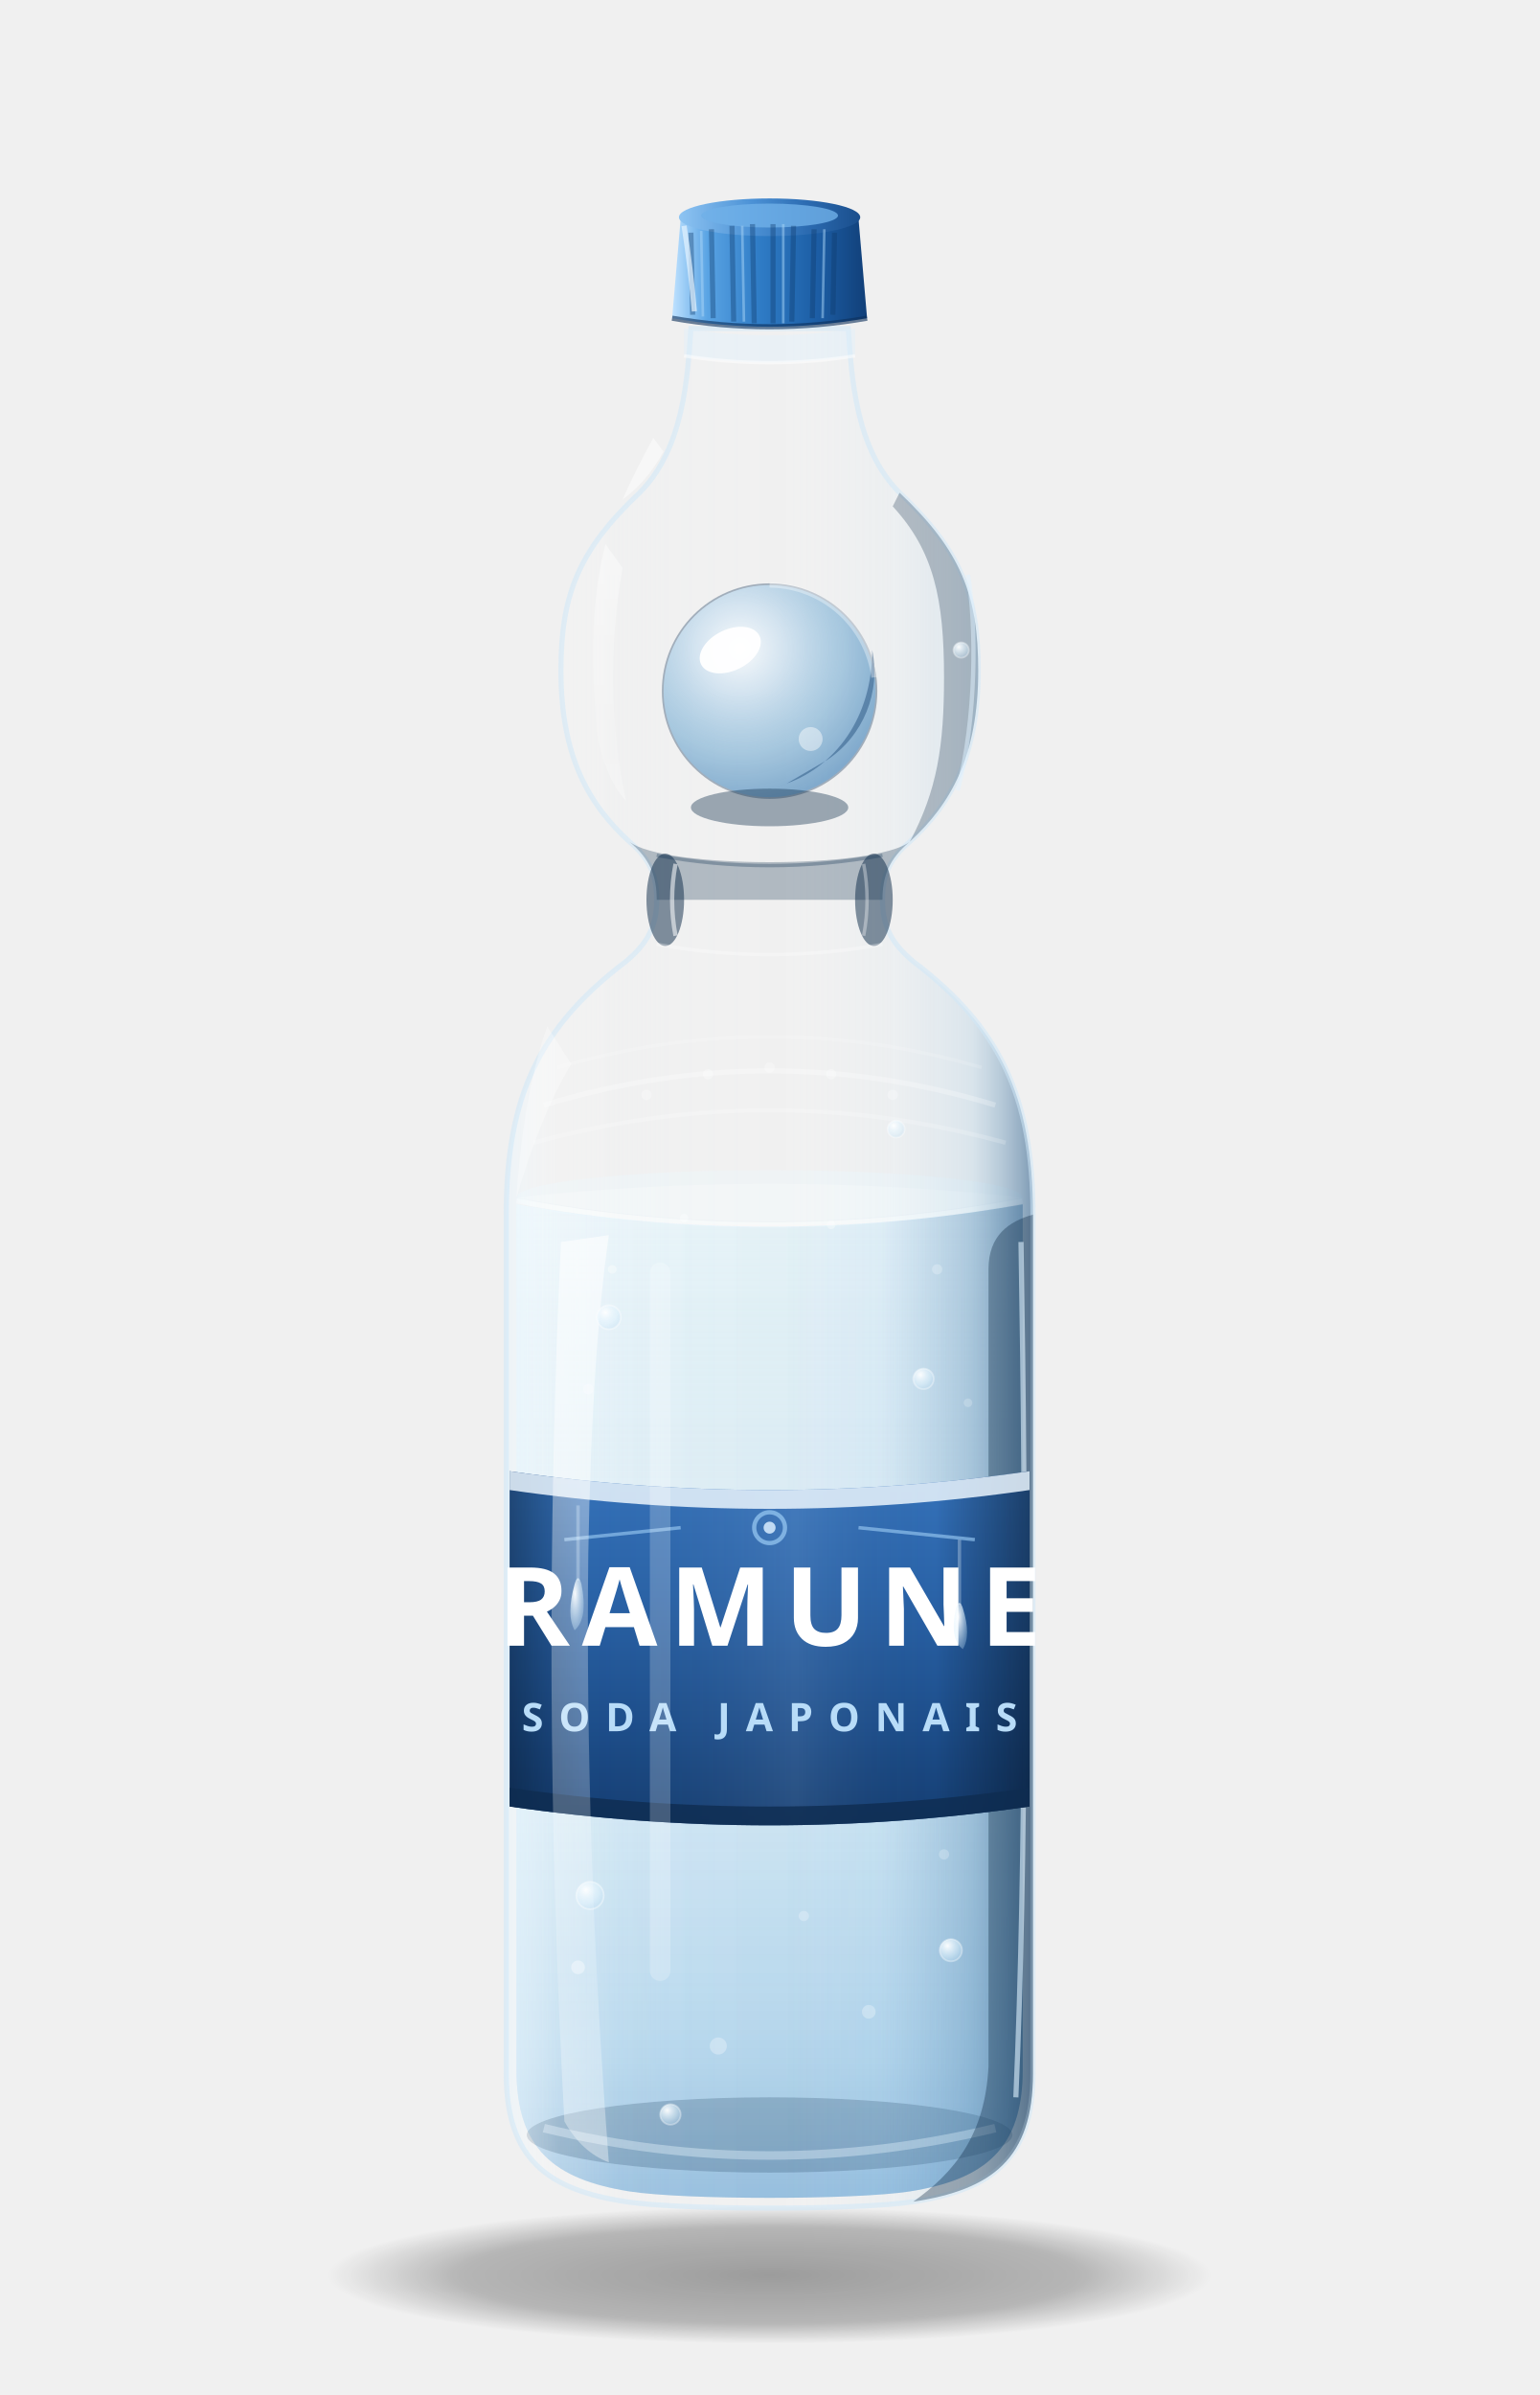
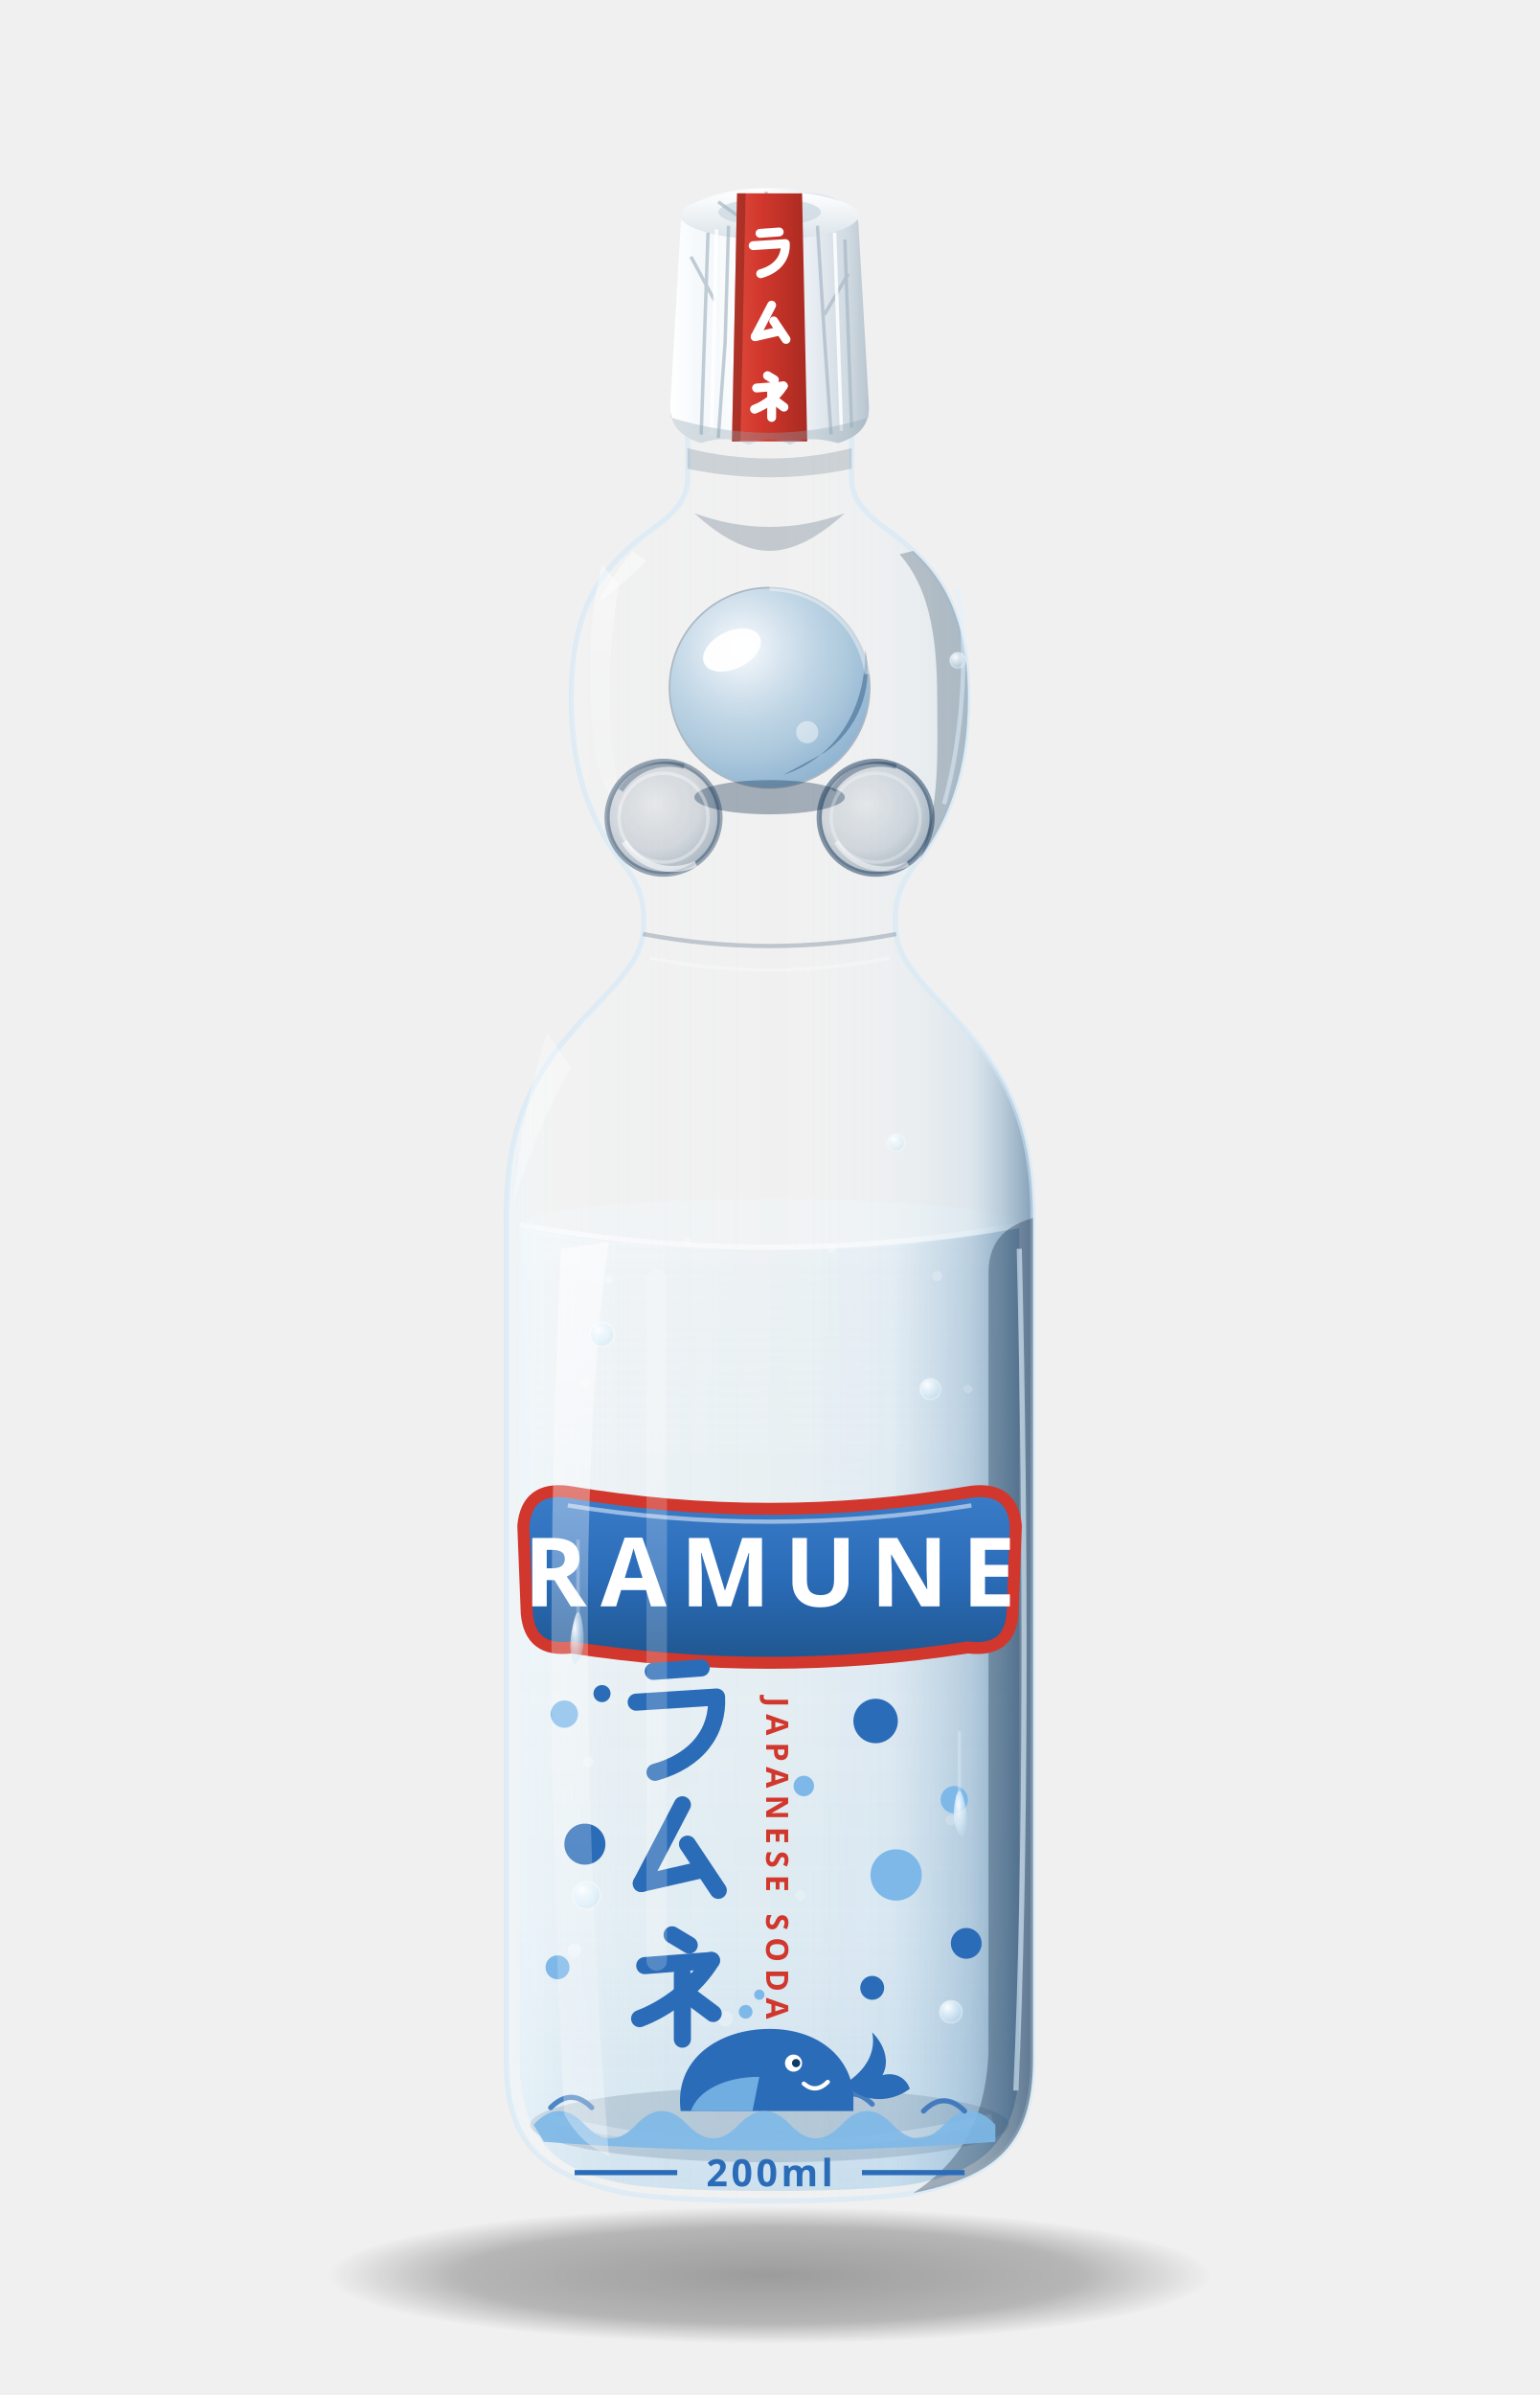
- <svg xmlns="http://www.w3.org/2000/svg" viewBox="0 0 900 1400" width="900" height="1400">
+ <svg xmlns="http://www.w3.org/2000/svg" xmlns:xlink="http://www.w3.org/1999/xlink" viewBox="0 0 900 1400" width="900" height="1400">
  <defs>
    <linearGradient id="ram-glass" x1="0" y1="0" x2="1" y2="0">
-       <stop offset="0" stop-color="#eaf7ff" stop-opacity=".52" />
-       <stop offset=".10" stop-color="#ffffff" stop-opacity=".14" />
+       <stop offset="0" stop-color="#eaf7ff" stop-opacity=".50" />
+       <stop offset=".10" stop-color="#ffffff" stop-opacity=".12" />
      <stop offset=".30" stop-color="#f2faff" stop-opacity=".05" />
      <stop offset=".52" stop-color="#ffffff" stop-opacity=".03" />
-       <stop offset=".72" stop-color="#cfe9fb" stop-opacity=".09" />
-       <stop offset=".88" stop-color="#8fbede" stop-opacity=".22" />
-       <stop offset="1" stop-color="#2b5c88" stop-opacity=".58" />
+       <stop offset=".72" stop-color="#cfe9fb" stop-opacity=".08" />
+       <stop offset=".88" stop-color="#8fbede" stop-opacity=".20" />
+       <stop offset="1" stop-color="#2b5c88" stop-opacity=".55" />
    </linearGradient>
    <linearGradient id="ram-liquid" x1="0" y1="0" x2="0" y2="1">
-       <stop offset="0" stop-color="#e2f6ff" stop-opacity=".55" />
-       <stop offset=".28" stop-color="#c2e9fd" stop-opacity=".40" />
-       <stop offset=".62" stop-color="#9dd4f4" stop-opacity=".44" />
-       <stop offset=".86" stop-color="#7cbce6" stop-opacity=".54" />
-       <stop offset="1" stop-color="#5f9fd2" stop-opacity=".64" />
+       <stop offset="0" stop-color="#eef9ff" stop-opacity=".38" />
+       <stop offset=".35" stop-color="#d6effd" stop-opacity=".26" />
+       <stop offset=".7" stop-color="#bfe3f8" stop-opacity=".30" />
+       <stop offset="1" stop-color="#9ccbea" stop-opacity=".42" />
    </linearGradient>
    <linearGradient id="ram-liquidSide" x1="0" y1="0" x2="1" y2="0">
-       <stop offset="0" stop-color="#f4fbff" stop-opacity=".30" />
-       <stop offset=".2" stop-color="#ffffff" stop-opacity=".04" />
-       <stop offset=".72" stop-color="#4f8dc2" stop-opacity=".06" />
-       <stop offset="1" stop-color="#1f4a76" stop-opacity=".40" />
+       <stop offset="0" stop-color="#f4fbff" stop-opacity=".26" />
+       <stop offset=".2" stop-color="#ffffff" stop-opacity=".03" />
+       <stop offset=".74" stop-color="#4f8dc2" stop-opacity=".05" />
+       <stop offset="1" stop-color="#1f4a76" stop-opacity=".32" />
    </linearGradient>
    <radialGradient id="ram-marble" cx=".36" cy=".30" r=".95">
-       <stop offset="0" stop-color="#ffffff" stop-opacity=".95" />
-       <stop offset=".22" stop-color="#e2f3ff" stop-opacity=".78" />
-       <stop offset=".52" stop-color="#a9d7f4" stop-opacity=".62" />
-       <stop offset=".82" stop-color="#5f9fd4" stop-opacity=".58" />
-       <stop offset="1" stop-color="#33689c" stop-opacity=".70" />
-     </radialGradient>
-     <linearGradient id="ram-cap" x1="0" y1="0" x2="1" y2="0">
-       <stop offset="0" stop-color="#bfe2ff" />
-       <stop offset=".18" stop-color="#5aa4e4" />
-       <stop offset=".45" stop-color="#2f7cc6" />
-       <stop offset=".75" stop-color="#1c5da4" />
-       <stop offset="1" stop-color="#113f78" />
-     </linearGradient>
-     <linearGradient id="ram-capTop" x1="0" y1="0" x2="1" y2="0">
-       <stop offset="0" stop-color="#8ec4f2" />
-       <stop offset=".4" stop-color="#4c92d6" />
-       <stop offset=".7" stop-color="#2c6cb2" />
-       <stop offset="1" stop-color="#1a4e8c" />
-     </linearGradient>
-     <linearGradient id="ram-label" x1="0" y1="0" x2="0" y2="1">
-       <stop offset="0" stop-color="#3572ba" />
-       <stop offset=".35" stop-color="#2a63a8" />
-       <stop offset=".72" stop-color="#1d4e8b" />
-       <stop offset="1" stop-color="#153e72" />
-     </linearGradient>
-     <linearGradient id="ram-labelShade" x1="0" y1="0" x2="1" y2="0">
-       <stop offset="0" stop-color="#04101f" stop-opacity=".42" />
-       <stop offset=".14" stop-color="#04101f" stop-opacity="0" />
-       <stop offset=".55" stop-color="#ffffff" stop-opacity=".08" />
-       <stop offset=".82" stop-color="#04101f" stop-opacity="0" />
-       <stop offset="1" stop-color="#04101f" stop-opacity=".5" />
+       <stop offset="0" stop-color="#ffffff" stop-opacity=".96" />
+       <stop offset=".22" stop-color="#e6f4ff" stop-opacity=".74" />
+       <stop offset=".52" stop-color="#b6ddf6" stop-opacity=".55" />
+       <stop offset=".82" stop-color="#6ea9db" stop-opacity=".55" />
+       <stop offset="1" stop-color="#39699c" stop-opacity=".68" />
+     </radialGradient>
+     <linearGradient id="ram-wrap" x1="0" y1="0" x2="1" y2="0">
+       <stop offset="0" stop-color="#ffffff" />
+       <stop offset=".16" stop-color="#f4f8fb" />
+       <stop offset=".45" stop-color="#ffffff" />
+       <stop offset=".72" stop-color="#e7edf2" />
+       <stop offset=".9" stop-color="#cfd9e1" />
+       <stop offset="1" stop-color="#b7c4cf" />
+     </linearGradient>
+     <linearGradient id="ram-wrapTop" x1="0" y1="0" x2="0" y2="1">
+       <stop offset="0" stop-color="#ffffff" />
+       <stop offset="1" stop-color="#dbe4ea" />
+     </linearGradient>
+     <linearGradient id="ram-redband" x1="0" y1="0" x2="1" y2="0">
+       <stop offset="0" stop-color="#e04a3d" />
+       <stop offset=".4" stop-color="#d1372c" />
+       <stop offset="1" stop-color="#a92a21" />
+     </linearGradient>
+     <linearGradient id="ram-banner" x1="0" y1="0" x2="0" y2="1">
+       <stop offset="0" stop-color="#3b7cc9" />
+       <stop offset=".5" stop-color="#2b6cb8" />
+       <stop offset="1" stop-color="#1f568f" />
    </linearGradient>
    <linearGradient id="ram-shine" x1="0" y1="0" x2="0" y2="1">
      <stop offset="0" stop-color="#ffffff" stop-opacity=".85" />
      <stop offset=".4" stop-color="#ffffff" stop-opacity=".45" />
      <stop offset=".8" stop-color="#ffffff" stop-opacity=".28" />
      <stop offset="1" stop-color="#ffffff" stop-opacity=".55" />
    </linearGradient>
    <radialGradient id="ram-drop" cx=".35" cy=".3" r="1">
      <stop offset="0" stop-color="#ffffff" stop-opacity=".95" />
      <stop offset=".5" stop-color="#dff2fd" stop-opacity=".5" />
      <stop offset="1" stop-color="#9cc8e8" stop-opacity=".15" />
    </radialGradient>
    <radialGradient id="ram-shadow" cx=".5" cy=".5" r=".5">
      <stop offset="0" stop-color="#000000" stop-opacity="1" />
      <stop offset=".7" stop-color="#000000" stop-opacity=".7" />
      <stop offset="1" stop-color="#000000" stop-opacity="0" />
    </radialGradient>
+     <radialGradient id="ram-dimple" cx=".42" cy=".38" r=".75">
+       <stop offset="0" stop-color="#0d3255" stop-opacity=".05" />
+       <stop offset=".55" stop-color="#0d3255" stop-opacity=".14" />
+       <stop offset=".85" stop-color="#0d3255" stop-opacity=".30" />
+       <stop offset="1" stop-color="#0d3255" stop-opacity=".12" />
+     </radialGradient>
+     <g id="ram-ka-ra" fill="none" stroke-linecap="round" stroke-linejoin="round">
+       <path d="M -14 -29 L 14 -31" />
+       <path d="M -24 -11 L 23 -14 C 24 6 12 23 -13 30" />
+     </g>
+     <g id="ram-ka-mu" fill="none" stroke-linecap="round" stroke-linejoin="round">
+       <path d="M 3 -29 L -21 17" />
+       <path d="M -21 17 L 14 9" />
+       <path d="M 6 -6 L 24 21" />
+     </g>
+     <g id="ram-ka-ne" fill="none" stroke-linecap="round" stroke-linejoin="round">
+       <path d="M -3 -31 L 7 -25" />
+       <path d="M -19 -13 L 20 -16" />
+       <path d="M 20 -16 C 11 -1 -6 12 -22 18" />
+       <path d="M 3 -8 L 3 30" />
+       <path d="M 5 3 L 21 15" />
+     </g>
  </defs>
  <ellipse cx="450" cy="1330" rx="260" ry="40" fill="url(#ram-shadow)" opacity=".35" />
-   <ellipse cx="450" cy="700" rx="148" ry="16" fill="#eaf8ff" opacity=".32" />
-   <path d="M302 700 Q450 728 598 700 Q450 684 302 700 Z" fill="#ffffff" opacity=".22" />
-   <path d="M302 702 Q450 730 598 702" fill="none" stroke="#ffffff" stroke-width="3" opacity=".55" />
-   <path d="M302 704 Q450 730 598 704 L598 1210            C598 1256 576 1274 532 1281 C500 1286 400 1286 368 1281            C324 1274 302 1256 302 1210 Z" fill="url(#ram-liquid)" />
-   <path d="M302 704 Q450 730 598 704 L598 1210            C598 1256 576 1274 532 1281 C500 1286 400 1286 368 1281            C324 1274 302 1256 302 1210 Z" fill="url(#ram-liquidSide)" />
-   <ellipse cx="450" cy="1248" rx="142" ry="22" fill="#0b2c4c" opacity=".22" />
-   <path d="M318 1244 Q450 1276 582 1244" fill="none" stroke="#eaf7ff" stroke-width="5" opacity=".38" />
+   <ellipse cx="450" cy="716" rx="146" ry="15" fill="#f2fbff" opacity=".30" />
+   <path d="M304 716 Q450 742 596 716" fill="none" stroke="#ffffff" stroke-width="3" opacity=".5" />
+   <path d="M304 718 Q450 744 596 718 L596 1204            C596 1252 574 1270 532 1277 C500 1282 400 1282 368 1277            C326 1270 304 1252 304 1204 Z" fill="url(#ram-liquid)" />
+   <path d="M304 718 Q450 744 596 718 L596 1204            C596 1252 574 1270 532 1277 C500 1282 400 1282 368 1277            C326 1270 304 1252 304 1204 Z" fill="url(#ram-liquidSide)" />
+   <ellipse cx="450" cy="1242" rx="140" ry="22" fill="#0b2c4c" opacity=".16" />
+   <path d="M320 1238 Q450 1270 580 1238" fill="none" stroke="#eaf7ff" stroke-width="5" opacity=".35" />
  <g fill="#ffffff">
-     <circle cx="338" cy="1150" r="4" opacity=".38" />
-     <circle cx="346" cy="1042" r="3" opacity=".33" />
-     <circle cx="352" cy="930" r="3.5" opacity=".35" />
-     <circle cx="344" cy="812" r="3" opacity=".3" />
-     <circle cx="358" cy="742" r="2.5" opacity=".33" />
-     <circle cx="420" cy="1196" r="5" opacity=".3" />
-     <circle cx="470" cy="1120" r="3" opacity=".26" />
-     <circle cx="508" cy="1176" r="4" opacity=".3" />
-     <circle cx="552" cy="1084" r="3" opacity=".28" />
-     <circle cx="560" cy="948" r="3.5" opacity=".3" />
-     <circle cx="566" cy="820" r="2.5" opacity=".28" />
-     <circle cx="548" cy="742" r="3" opacity=".3" />
-     <circle cx="486" cy="716" r="2.5" opacity=".35" />
-     <circle cx="400" cy="712" r="2.5" opacity=".35" />
-   </g>
-   <path d="M404 192            C402 220 400 262 374 288            C338 322 328 348 328 392            C328 442 344 470 368 492            C380 502 384 512 384 526            C384 542 378 552 366 562            C316 600 296 640 296 710            L296 1212            C296 1262 320 1280 366 1287            C398 1292 502 1292 534 1287            C580 1280 604 1262 604 1212            L604 710            C604 640 584 600 534 562            C522 552 516 542 516 526            C516 512 520 502 532 492            C556 470 572 442 572 392            C572 348 562 322 526 288            C500 262 498 220 496 192 Z" fill="url(#ram-glass)" stroke="#cfe7f8" stroke-width="3" stroke-opacity=".55" />
-   <path d="M604 710 L604 1212 C604 1262 580 1280 534 1287            C558 1270 576 1248 578 1208 L578 742 C578 722 590 714 604 710 Z" fill="#08243f" opacity=".34" />
-   <path d="M526 288 C562 322 572 348 572 392 C572 442 556 470 532 492            C548 462 552 436 552 396 C552 350 546 322 522 296 Z" fill="#08243f" opacity=".26" />
-   <path d="M597 726 C600 900 600 1090 594 1226" fill="none" stroke="#dff2ff" stroke-width="3" opacity=".6" />
-   <path d="M566 336 C571 366 571 420 560 462" fill="none" stroke="#dff2ff" stroke-width="2.5" opacity=".5" />
-   <path d="M368 492 C380 502 384 512 384 526 L516 526 C516 512 520 502 532 492            C512 508 388 508 368 492 Z" fill="#0a2a48" opacity=".28" />
-   <circle cx="450" cy="404" r="63" fill="#0e3155" opacity=".35" />
-   <circle cx="450" cy="404" r="62" fill="url(#ram-marble)" />
-   <path d="M484 444 A62 62 0 0 0 510 380 C510 420 488 448 460 458 Z" fill="#1d4a78" opacity=".45" />
-   <path d="M450 342 A62 62 0 0 1 511 396" fill="none" stroke="#ffffff" stroke-width="3" opacity=".35" />
-   <ellipse cx="427" cy="380" rx="19" ry="12" transform="rotate(-26 427 380)" fill="#ffffff" opacity=".95" />
-   <circle cx="474" cy="432" r="7" fill="#ffffff" opacity=".45" />
-   <ellipse cx="450" cy="472" rx="46" ry="11" fill="#0a2a48" opacity=".38" />
-   <path d="M354 318 Q342 366 350 434 Q356 458 366 468 Q352 402 364 332 Z" fill="url(#ram-shine)" opacity=".5" />
-   <g>
-     <ellipse cx="389" cy="526" rx="11" ry="27" fill="#0a2745" opacity=".5" />
-     <ellipse cx="511" cy="526" rx="11" ry="27" fill="#0a2745" opacity=".5" />
-     <path d="M395 505 Q391 526 395 547" fill="none" stroke="#ffffff" stroke-width="2.5" opacity=".55" />
-     <path d="M505 505 Q509 526 505 547" fill="none" stroke="#ffffff" stroke-width="2" opacity=".35" />
-     <path d="M384 500 Q450 512 516 500" fill="none" stroke="#0d2f52" stroke-width="2" opacity=".3" />
-     <path d="M384 552 Q450 564 516 552" fill="none" stroke="#ffffff" stroke-width="2" opacity=".3" />
-   </g>
-   <g fill="none" stroke="#ffffff">
-     <path d="M318 646 Q450 606 582 646" stroke-width="3" opacity=".25" />
-     <path d="M312 668 Q450 630 588 668" stroke-width="2.5" opacity=".18" />
-     <path d="M326 624 Q450 588 574 624" stroke-width="2" opacity=".14" />
-   </g>
-   <g fill="#ffffff" opacity=".28">
-     <circle cx="378" cy="640" r="3" />
-     <circle cx="414" cy="628" r="3" />
-     <circle cx="450" cy="624" r="3" />
-     <circle cx="486" cy="628" r="3" />
-     <circle cx="522" cy="640" r="3" />
-   </g>
-   <path d="M400 192 Q450 200 500 192 L500 208 Q450 216 400 208 Z" fill="#dff0fc" opacity=".4" />
-   <path d="M400 208 Q450 216 500 208" fill="none" stroke="#ffffff" stroke-width="2" opacity=".5" />
-   <g>
-     <path d="M398 128 Q450 118 502 128 L507 186 Q450 196 393 186 Z" fill="url(#ram-cap)" />
-     <ellipse cx="450" cy="127" rx="53" ry="11" fill="url(#ram-capTop)" />
-     <ellipse cx="450" cy="126" rx="40" ry="7" fill="#6fb0e8" opacity=".8" />
-     <g stroke="#0d3a6b" stroke-width="3" opacity=".38">
-       <line x1="404" y1="136" x2="405" y2="184" />
-       <line x1="416" y1="134" x2="417" y2="186" />
-       <line x1="428" y1="132" x2="429" y2="188" />
-       <line x1="440" y1="131" x2="441" y2="189" />
-       <line x1="452" y1="131" x2="452" y2="189" />
-       <line x1="464" y1="132" x2="463" y2="188" />
-       <line x1="476" y1="134" x2="475" y2="186" />
-       <line x1="488" y1="136" x2="487" y2="184" />
-     </g>
-     <g stroke="#a8d4f5" stroke-width="1.5" opacity=".5">
-       <line x1="410" y1="135" x2="411" y2="185" />
-       <line x1="434" y1="132" x2="435" y2="188" />
-       <line x1="458" y1="131" x2="458" y2="189" />
-       <line x1="482" y1="134" x2="481" y2="186" />
-     </g>
-     <path d="M393 186 Q450 196 507 186" fill="none" stroke="#0b2f5a" stroke-width="3" opacity=".6" />
-     <path d="M400 132 Q404 158 406 182" fill="none" stroke="#e6f4ff" stroke-width="3" opacity=".7" />
-   </g>
-   <g>
-     <path d="M298 860 Q450 882 602 860 L602 1056 Q450 1078 298 1056 Z" fill="url(#ram-label)" />
-     <path d="M298 860 Q450 882 602 860 L602 1056 Q450 1078 298 1056 Z" fill="url(#ram-labelShade)" />
-     <path d="M298 860 Q450 882 602 860 L602 871 Q450 893 298 871 Z" fill="#eaf4fd" opacity=".85" />
-     <path d="M298 1045 Q450 1067 602 1045 L602 1056 Q450 1078 298 1056 Z" fill="#0e2c50" opacity=".8" />
-     <text x="450" y="962" text-anchor="middle" font-family="'Space Grotesk',sans-serif" font-size="64" font-weight="700" letter-spacing="7" fill="#ffffff">RAMUNE</text>
-     <text x="450" y="1012" text-anchor="middle" font-family="'Space Grotesk',sans-serif" font-size="23" font-weight="600" letter-spacing="9" fill="#b8dcf8">SODA JAPONAIS</text>
-     <g stroke="#8fc0ec" stroke-width="2" opacity=".7">
-       <line x1="330" y1="900" x2="398" y2="893" />
-       <line x1="502" y1="893" x2="570" y2="900" />
-     </g>
-     <circle cx="450" cy="893" r="9" fill="none" stroke="#8fc0ec" stroke-width="2.5" opacity=".8" />
-     <circle cx="450" cy="893" r="3.5" fill="#cfe6fa" opacity=".9" />
-   </g>
-   <path d="M328 726 Q316 980 330 1240 Q340 1258 356 1264 Q342 1080 344 908 Q346 792 356 722 Z" fill="url(#ram-shine)" opacity=".68" />
-   <rect x="380" y="738" width="12" height="420" rx="6" fill="#ffffff" opacity=".22" />
-   <path d="M320 600 Q306 640 302 700 Q316 652 334 622 Z" fill="#ffffff" opacity=".3" />
-   <path d="M382 256 Q372 274 364 292 Q378 282 388 264 Z" fill="#ffffff" opacity=".45" />
-   <g>
-     <circle cx="356" cy="770" r="7" fill="url(#ram-drop)" stroke="#ffffff" stroke-width="1" stroke-opacity=".4" />
-     <circle cx="540" cy="806" r="6" fill="url(#ram-drop)" stroke="#ffffff" stroke-width="1" stroke-opacity=".35" />
-     <circle cx="345" cy="1108" r="8" fill="url(#ram-drop)" stroke="#ffffff" stroke-width="1" stroke-opacity=".4" />
-     <circle cx="556" cy="1140" r="6.5" fill="url(#ram-drop)" stroke="#ffffff" stroke-width="1" stroke-opacity=".35" />
-     <circle cx="392" cy="1236" r="6" fill="url(#ram-drop)" stroke="#ffffff" stroke-width="1" stroke-opacity=".35" />
-     <circle cx="524" cy="660" r="5" fill="url(#ram-drop)" stroke="#ffffff" stroke-width="1" stroke-opacity=".35" />
-     <circle cx="562" cy="380" r="4.5" fill="url(#ram-drop)" stroke="#ffffff" stroke-width="1" stroke-opacity=".35" />
-     <path d="M559 940 q2 -6 4 0 q5 16 0 24 q-8 -6 -4 -24 Z" fill="url(#ram-drop)" />
-     <path d="M561 900 L561 938" stroke="#eaf7ff" stroke-width="2" opacity=".3" />
-     <path d="M340 926 q-2 -7 -4 0 q-5 18 0 27 q8 -7 4 -27 Z" fill="url(#ram-drop)" />
-     <path d="M338 880 L338 924" stroke="#eaf7ff" stroke-width="2" opacity=".3" />
+     <circle cx="336" cy="1140" r="4" opacity=".35" />
+     <circle cx="344" cy="1030" r="3" opacity=".3" />
+     <circle cx="352" cy="920" r="3.5" opacity=".32" />
+     <circle cx="342" cy="808" r="3" opacity=".28" />
+     <circle cx="356" cy="748" r="2.5" opacity=".3" />
+     <circle cx="424" cy="1180" r="4.5" opacity=".26" />
+     <circle cx="468" cy="1108" r="3" opacity=".24" />
+     <circle cx="556" cy="1064" r="3" opacity=".26" />
+     <circle cx="562" cy="936" r="3.5" opacity=".28" />
+     <circle cx="566" cy="812" r="2.5" opacity=".26" />
+     <circle cx="548" cy="746" r="3" opacity=".28" />
+     <circle cx="486" cy="730" r="2.5" opacity=".32" />
+     <circle cx="402" cy="726" r="2.5" opacity=".32" />
+   </g>
+   <path d="M402 236            L402 280            C402 300 380 308 366 322            C342 344 334 372 334 408            C334 452 346 480 362 502            C374 516 378 528 376 546            C374 566 350 584 332 606            C306 636 296 668 296 712            L296 1204            C296 1254 318 1272 366 1282            C400 1288 500 1288 534 1282            C582 1272 604 1254 604 1204            L604 712            C604 668 594 636 568 606            C550 584 526 566 524 546            C522 528 526 516 538 502            C554 480 566 452 566 408            C566 372 558 344 534 322            C520 308 498 300 498 280            L498 236 Z" fill="url(#ram-glass)" stroke="#cfe7f8" stroke-width="3" stroke-opacity=".55" />
+   <path d="M604 712 L604 1204 C604 1254 582 1272 534 1282            C558 1266 576 1244 578 1200 L578 744 C578 724 590 716 604 712 Z" fill="#08243f" opacity=".32" />
+   <path d="M534 322 C558 344 566 372 566 408 C566 452 554 480 538 502            C550 470 548 440 548 408 C548 368 542 342 526 324 Z" fill="#08243f" opacity=".24" />
+   <path d="M596 730 C600 900 600 1090 594 1222" fill="none" stroke="#dff2ff" stroke-width="3" opacity=".6" />
+   <path d="M560 344 C566 372 564 428 552 470" fill="none" stroke="#dff2ff" stroke-width="2.5" opacity=".5" />
+   <path d="M406 300 Q450 316 494 300 Q470 322 450 322 Q430 322 406 300 Z" fill="#0a2a48" opacity=".2" />
+   <circle cx="450" cy="402" r="59" fill="#0e3155" opacity=".3" />
+   <circle cx="450" cy="402" r="58" fill="url(#ram-marble)" />
+   <path d="M482 440 A58 58 0 0 0 506 380 C506 418 486 444 458 453 Z" fill="#1d4a78" opacity=".42" />
+   <path d="M450 344 A58 58 0 0 1 507 394" fill="none" stroke="#ffffff" stroke-width="3" opacity=".4" />
+   <ellipse cx="428" cy="380" rx="18" ry="11" transform="rotate(-26 428 380)" fill="#ffffff" opacity=".95" />
+   <circle cx="472" cy="428" r="6.5" fill="#ffffff" opacity=".45" />
+   <ellipse cx="450" cy="466" rx="44" ry="10" fill="#0a2a48" opacity=".34" />
+   <path d="M352 330 Q340 376 348 442 Q354 466 364 476 Q350 410 362 342 Z" fill="url(#ram-shine)" opacity=".5" />
+   <g>
+     <circle cx="388" cy="478" r="33" fill="url(#ram-dimple)" />
+     <circle cx="388" cy="478" r="33" fill="none" stroke="#0d2f52" stroke-width="3" opacity=".4" />
+     <circle cx="388" cy="478" r="26" fill="none" stroke="#ffffff" stroke-width="2" opacity=".38" />
+     <path d="M365 492 A33 33 0 0 0 407 505" fill="none" stroke="#ffffff" stroke-width="3.5" opacity=".6" />
+     <path d="M363 462 A33 33 0 0 1 400 448" fill="none" stroke="#0d2f52" stroke-width="3" opacity=".3" />
+     <circle cx="512" cy="478" r="33" fill="url(#ram-dimple)" />
+     <circle cx="512" cy="478" r="33" fill="none" stroke="#0d2f52" stroke-width="3" opacity=".48" />
+     <circle cx="512" cy="478" r="26" fill="none" stroke="#ffffff" stroke-width="2" opacity=".3" />
+     <path d="M489 492 A33 33 0 0 0 531 505" fill="none" stroke="#ffffff" stroke-width="3" opacity=".5" />
+     <path d="M487 462 A33 33 0 0 1 524 448" fill="none" stroke="#0d2f52" stroke-width="3" opacity=".34" />
+   </g>
+   <path d="M376 546 Q450 560 524 546" fill="none" stroke="#0d2f52" stroke-width="2.5" opacity=".22" />
+   <path d="M380 560 Q450 574 520 560" fill="none" stroke="#ffffff" stroke-width="2" opacity=".3" />
+   <g>
+     <path d="M332 872 Q450 892 568 872 Q592 869 594 892 L592 944              Q590 966 566 963 Q450 981 334 963 Q310 966 308 943 L306 892              Q308 869 332 872 Z" fill="url(#ram-banner)" stroke="#d1372c" stroke-width="7" stroke-linejoin="round" />
+     <path d="M332 880 Q450 899 568 880" fill="none" stroke="#ffffff" stroke-width="2.5" opacity=".5" />
+     <text x="450" y="939" text-anchor="middle" font-family="'Space Grotesk',sans-serif" font-size="56" font-weight="700" letter-spacing="8" fill="#ffffff">RAMUNE</text>
+   </g>
+   <g stroke="#2b6cb8">
+     <use xlink:href="#ram-ka-ra" transform="translate(396 1006) scale(1.0)" stroke-width="10" />
+     <use xlink:href="#ram-ka-mu" transform="translate(396 1084) scale(1.0)" stroke-width="10" />
+     <use xlink:href="#ram-ka-ne" transform="translate(396 1162) scale(1.0)" stroke-width="10" />
+   </g>
+   <text transform="rotate(90 448 992)" x="448" y="992" font-family="'Space Grotesk',sans-serif" font-size="18" font-weight="600" letter-spacing="4" fill="#d1372c">JAPANESE SODA</text>
+   <g>
+     <circle cx="512" cy="1006" r="13" fill="#2b6cb8" />
+     <circle cx="558" cy="1052" r="8" fill="#7db8e8" />
+     <circle cx="524" cy="1096" r="15" fill="#7db8e8" />
+     <circle cx="565" cy="1136" r="9" fill="#2b6cb8" />
+     <circle cx="510" cy="1162" r="7" fill="#2b6cb8" />
+     <circle cx="330" cy="1002" r="8" fill="#7db8e8" />
+     <circle cx="342" cy="1078" r="12" fill="#2b6cb8" />
+     <circle cx="326" cy="1150" r="7" fill="#7db8e8" />
+     <circle cx="470" cy="1044" r="6" fill="#7db8e8" />
+     <circle cx="352" cy="990" r="5" fill="#2b6cb8" />
+   </g>
+   <g>
+     <circle cx="436" cy="1176" r="4" fill="#7db8e8" />
+     <circle cx="444" cy="1166" r="3" fill="#7db8e8" />
+     <path d="M398 1234 C394 1204 420 1186 450 1186 C478 1186 497 1202 499 1224 L499 1234 Z" fill="#2b6cb8" />
+     <path d="M497 1216 C508 1208 512 1198 510 1188 C518 1196 520 1206 516 1213              C524 1211 530 1215 532 1221 C520 1230 505 1228 497 1221 Z" fill="#2b6cb8" />
+     <path d="M404 1234 C408 1222 424 1214 444 1214 L440 1234 Z" fill="#7db8e8" opacity=".85" />
+     <circle cx="464" cy="1206" r="5" fill="#ffffff" />
+     <circle cx="465.5" cy="1206" r="2.4" fill="#0f3a68" />
+     <path d="M470 1218 Q477 1224 484 1217" fill="none" stroke="#ffffff" stroke-width="2.5" stroke-linecap="round" />
+     <path d="M312 1242 Q327 1226 342 1242 T 372 1242 T 402 1242 T 432 1242 T 462 1242              T 492 1242 T 522 1242 T 552 1242 T 582 1242 L 582 1252 Q450 1262 318 1252 Z" fill="#7db8e8" opacity=".9" />
+     <path d="M322 1232 Q334 1220 346 1232 M 486 1230 Q 498 1218 510 1230 M 540 1234 Q 552 1222 564 1234" fill="none" stroke="#2b6cb8" stroke-width="3" stroke-linecap="round" opacity=".8" />
+   </g>
+   <g>
+     <line x1="336" y1="1270" x2="396" y2="1270" stroke="#2b6cb8" stroke-width="3" />
+     <line x1="504" y1="1270" x2="564" y2="1270" stroke="#2b6cb8" stroke-width="3" />
+     <text x="450" y="1278" text-anchor="middle" font-family="'Space Grotesk',sans-serif" font-size="22" font-weight="700" letter-spacing="2" fill="#2b6cb8">200ml</text>
+   </g>
+   <path d="M328 730 Q316 980 330 1236 Q340 1254 356 1260 Q342 1080 344 908 Q346 796 356 726 Z" fill="url(#ram-shine)" opacity=".62" />
+   <rect x="378" y="742" width="12" height="410" rx="6" fill="#ffffff" opacity=".2" />
+   <path d="M320 604 Q306 644 300 704 Q316 654 334 624 Z" fill="#ffffff" opacity=".3" />
+   <path d="M370 322 Q358 336 350 352 Q366 340 378 328 Z" fill="#ffffff" opacity=".4" />
+   <g>
+     <path d="M398 132 C398 118 420 110 450 110 C480 110 502 118 502 132              L508 236 C509 250 500 256 490 259              Q472 254 462 260 Q450 254 438 260 Q424 254 410 259              C400 256 391 250 392 236 Z" fill="url(#ram-wrap)" />
+     <ellipse cx="450" cy="126" rx="52" ry="14" fill="url(#ram-wrapTop)" />
+     <ellipse cx="450" cy="124" rx="30" ry="8" fill="#c9d6df" opacity=".7" />
+     <g stroke="#a8b8c4" stroke-width="2" fill="none" opacity=".7">
+       <path d="M414 136 L410 254" />
+       <path d="M426 132 L424 200 L420 256" />
+       <path d="M478 132 L482 196 L486 254" />
+       <path d="M494 140 L498 250" />
+       <path d="M404 150 L418 176" />
+       <path d="M496 160 L482 184" />
+       <path d="M420 118 L434 128 M 468 116 L 456 127 M 448 112 L 448 124" />
+     </g>
+     <g stroke="#ffffff" stroke-width="2" fill="none" opacity=".85">
+       <path d="M419 134 L416 254" />
+       <path d="M488 136 L492 252" />
+     </g>
+     <path d="M431 113 L469 113 L472 258 L428 258 Z" fill="url(#ram-redband)" />
+     <path d="M431 113 L436 113 L433 258 L428 258 Z" fill="#7c1d16" opacity=".5" />
+     <g stroke="#ffffff">
+       <use xlink:href="#ram-ka-ra" transform="translate(450 148) scale(.4)" stroke-width="13" />
+       <use xlink:href="#ram-ka-mu" transform="translate(450 190) scale(.4)" stroke-width="13" />
+       <use xlink:href="#ram-ka-ne" transform="translate(450 232) scale(.4)" stroke-width="13" />
+     </g>
+     <path d="M392 236 C391 250 400 256 410 259 Q424 254 438 260 Q450 254 462 260 Q472 254 490 259              C500 256 509 250 508 236 L508 244 Q450 262 392 244 Z" fill="#8fa2b0" opacity=".35" />
+   </g>
+   <path d="M402 262 Q450 274 498 262 L498 274 Q450 284 402 274 Z" fill="#0a2a48" opacity=".16" />
+   <g>
+     <circle cx="352" cy="780" r="7" fill="url(#ram-drop)" stroke="#ffffff" stroke-width="1" stroke-opacity=".4" />
+     <circle cx="544" cy="812" r="6" fill="url(#ram-drop)" stroke="#ffffff" stroke-width="1" stroke-opacity=".35" />
+     <circle cx="343" cy="1108" r="8" fill="url(#ram-drop)" stroke="#ffffff" stroke-width="1" stroke-opacity=".4" />
+     <circle cx="556" cy="1176" r="6.5" fill="url(#ram-drop)" stroke="#ffffff" stroke-width="1" stroke-opacity=".35" />
+     <circle cx="524" cy="668" r="5" fill="url(#ram-drop)" stroke="#ffffff" stroke-width="1" stroke-opacity=".35" />
+     <circle cx="560" cy="386" r="4.5" fill="url(#ram-drop)" stroke="#ffffff" stroke-width="1" stroke-opacity=".35" />
+     <path d="M559 1050 q2 -6 4 0 q5 16 0 24 q-8 -6 -4 -24 Z" fill="url(#ram-drop)" />
+     <path d="M561 1012 L561 1048" stroke="#eaf7ff" stroke-width="2" opacity=".3" />
+     <path d="M340 946 q-2 -7 -4 0 q-5 18 0 27 q8 -7 4 -27 Z" fill="url(#ram-drop)" />
+     <path d="M338 900 L338 944" stroke="#eaf7ff" stroke-width="2" opacity=".3" />
  </g>
</svg>
